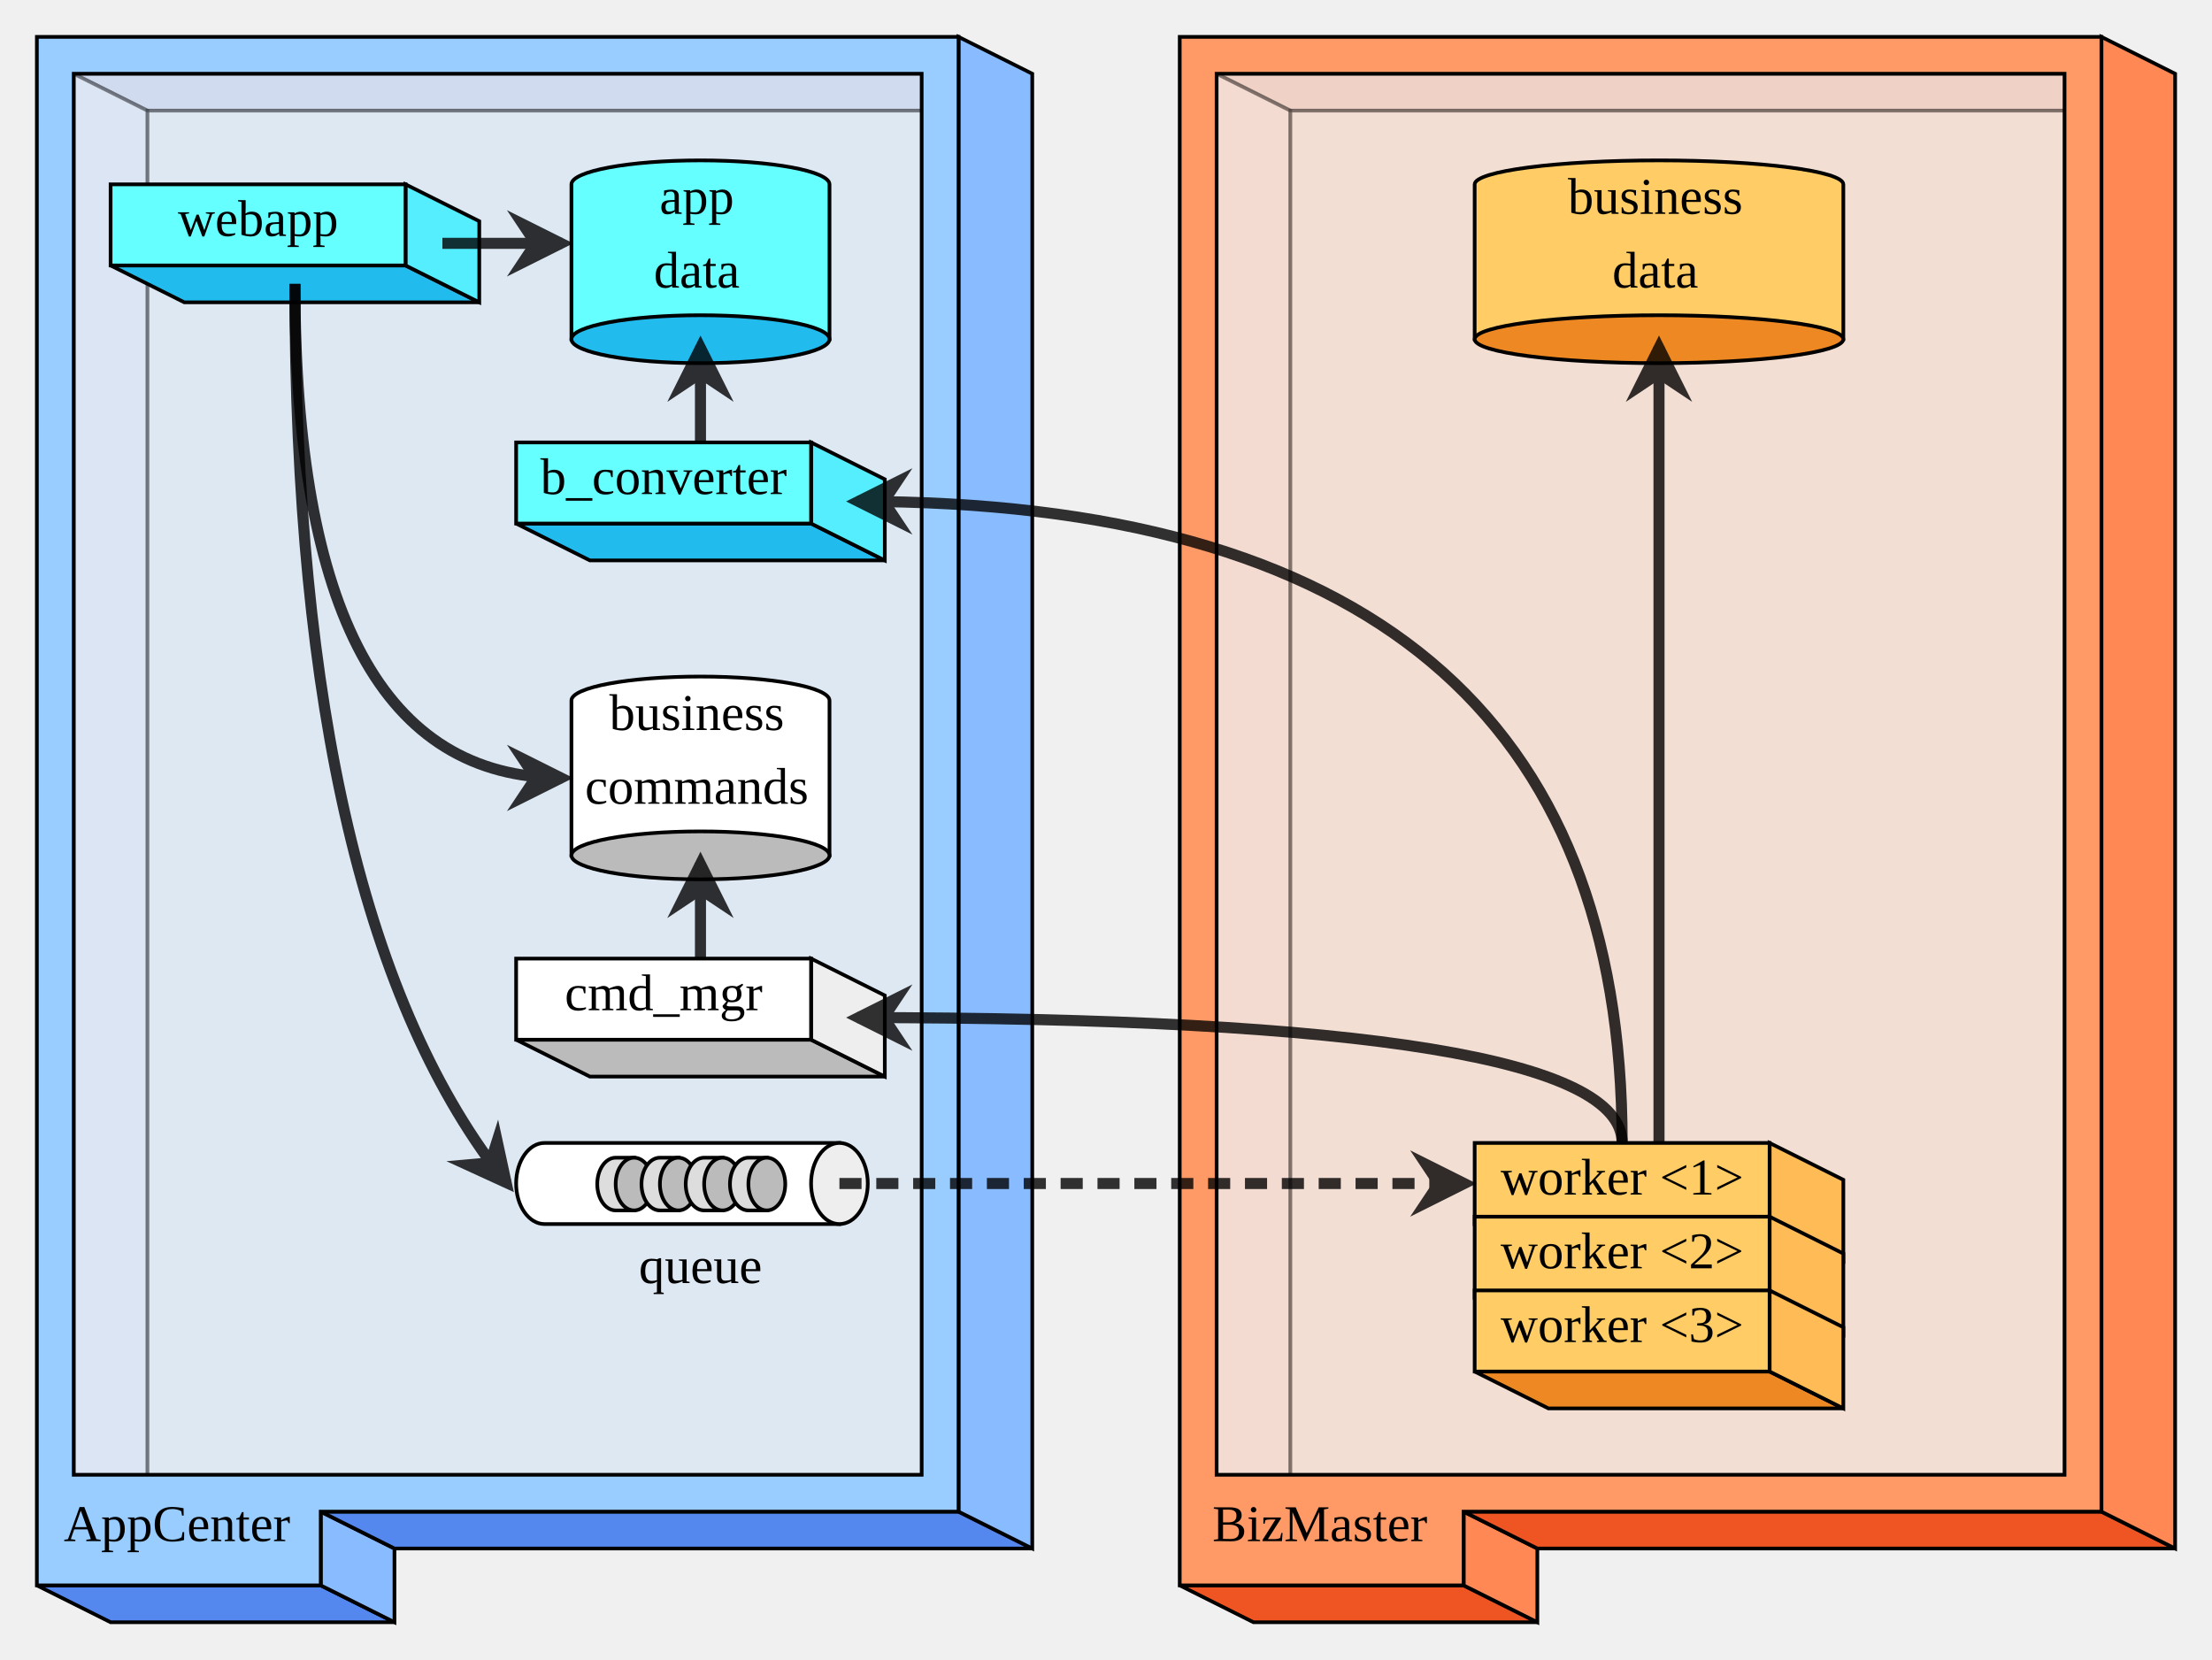
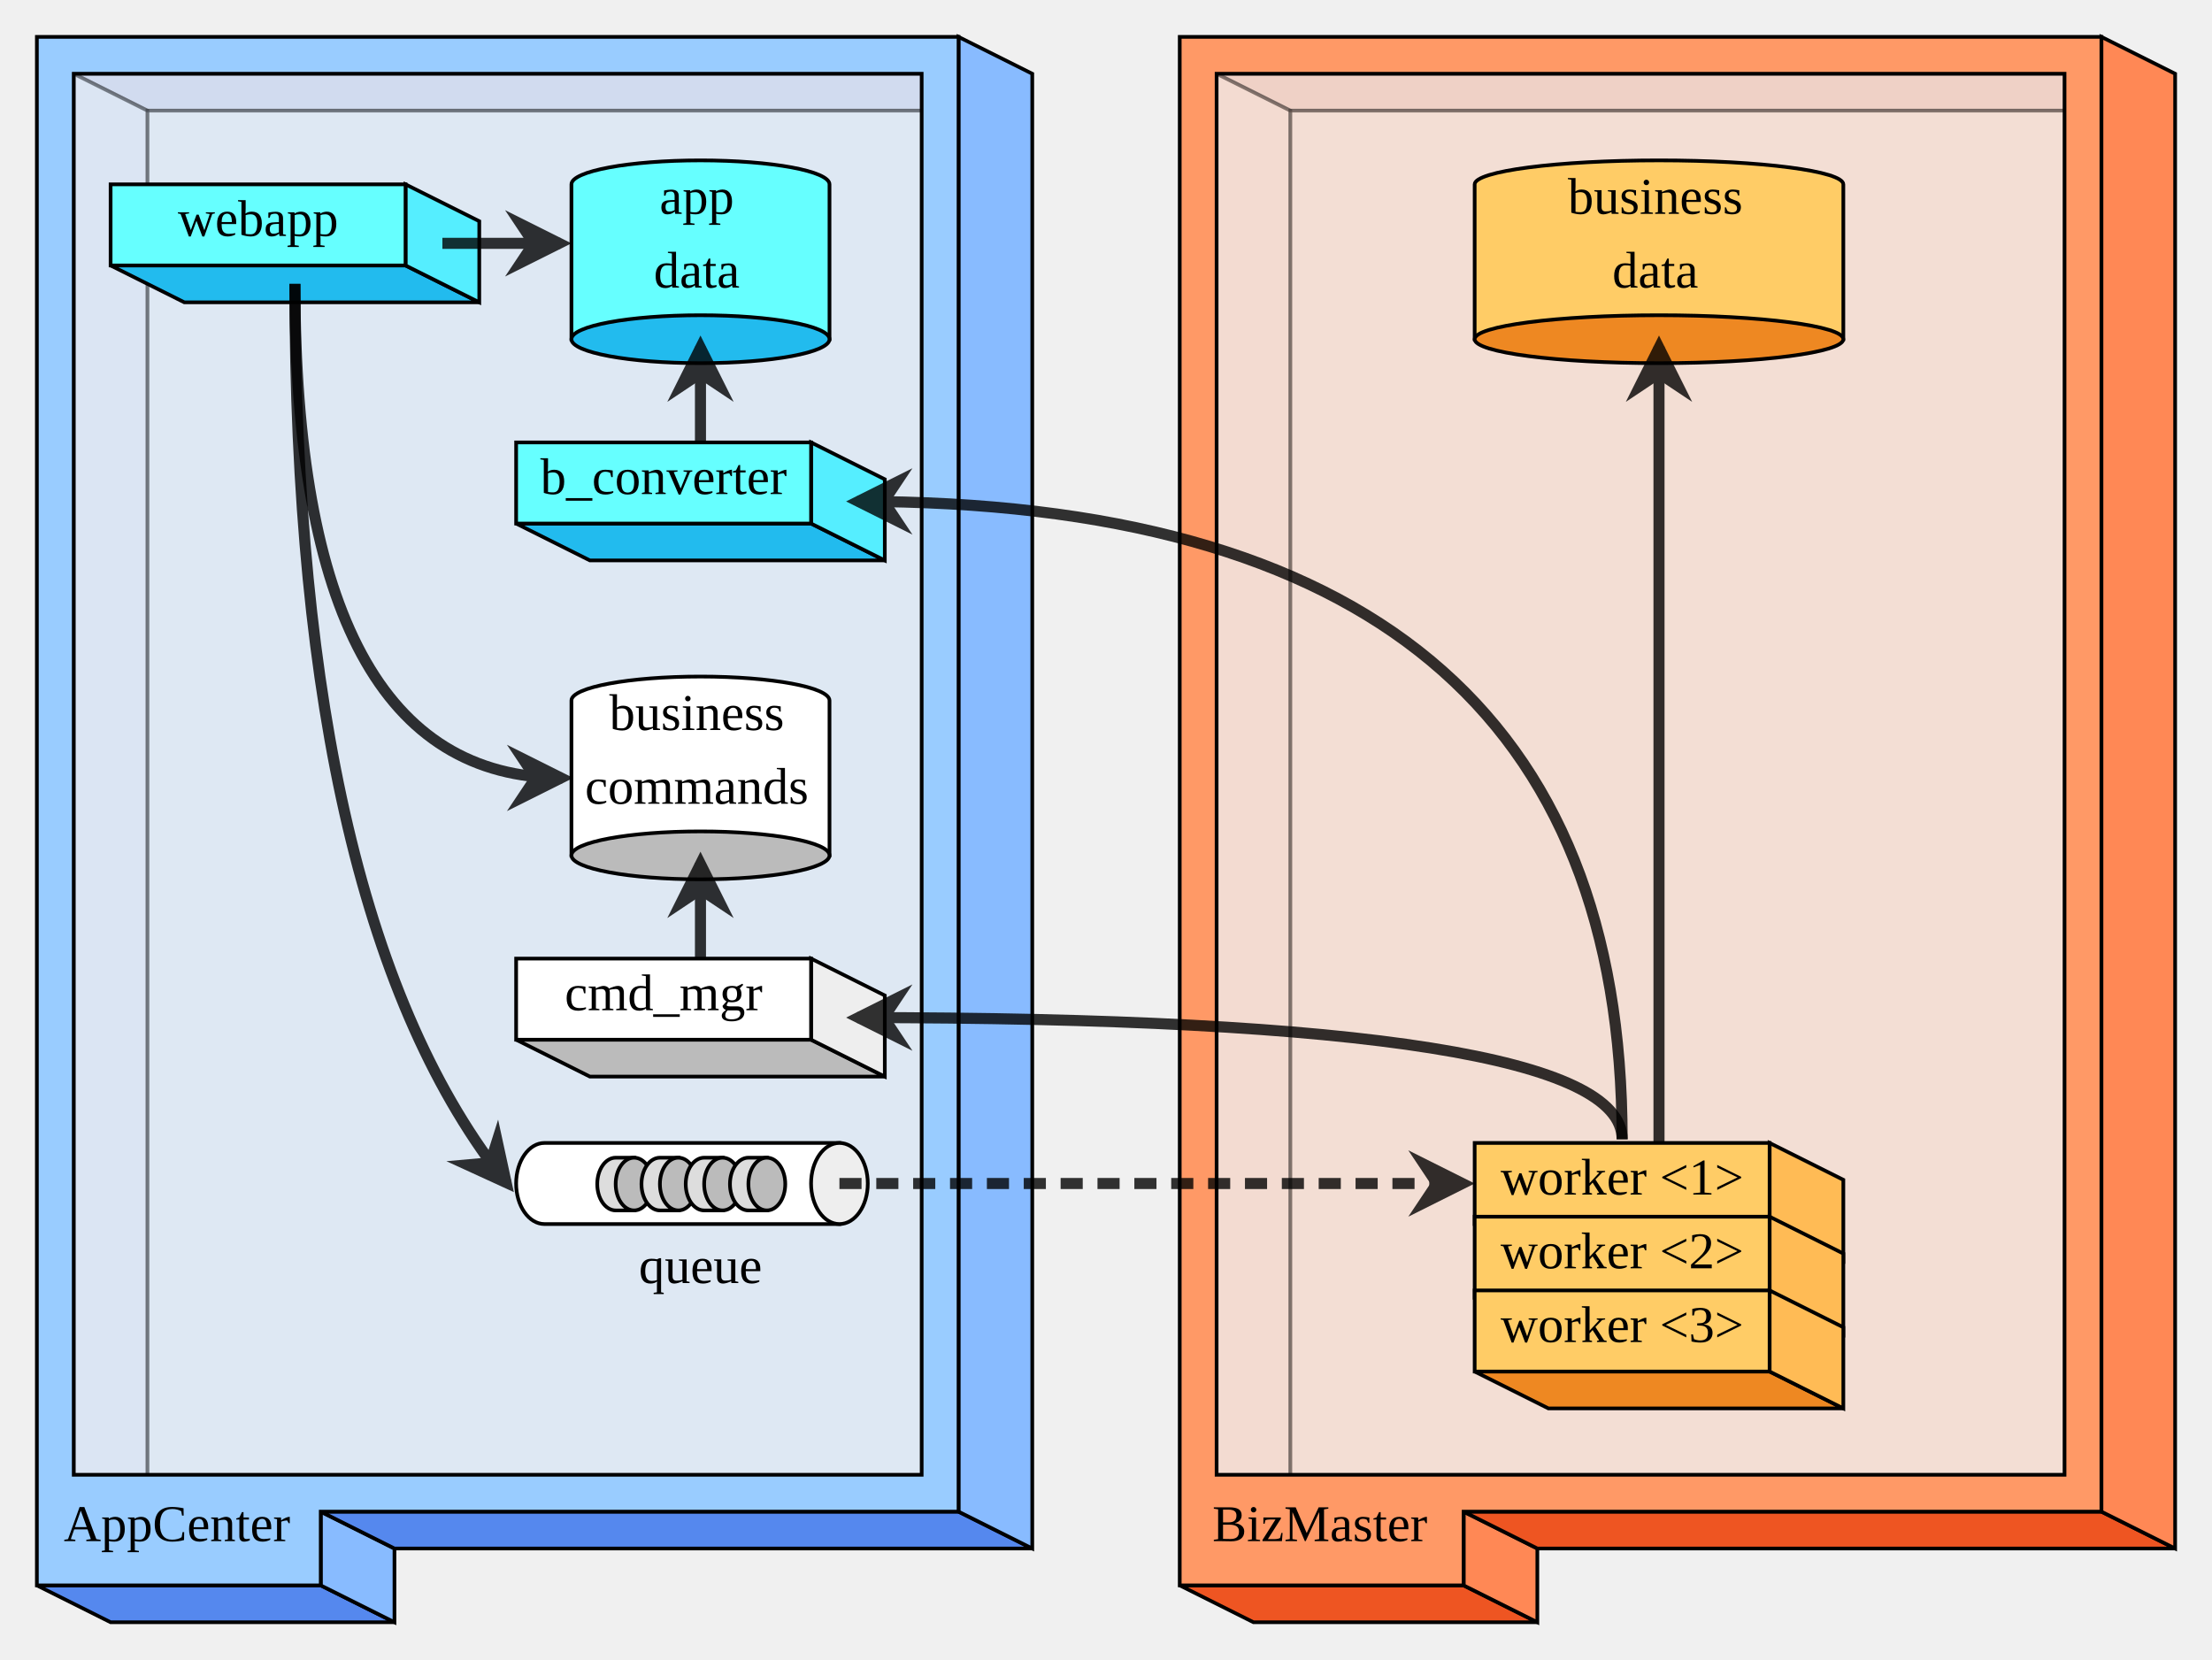
<svg xmlns="http://www.w3.org/2000/svg" width="600" height="450">
-   <marker id="arrow" markerWidth="6" markerHeight="6" viewBox="-3 -3 6 6" refX="2" refY="0" markerUnits="strokeWidth" orient="auto">
+   <marker id="arrow_BLACK" markerWidth="6" markerHeight="6" viewBox="-3 -3 6 6" refX="2" refY="0" markerUnits="strokeWidth" orient="auto">
    <polygon points="-1,0 -3,3 3,0 -3,-3" fill="#000" />
+   </marker>
+   <marker id="arrow_YELLOW" markerWidth="6" markerHeight="6" viewBox="-3 -3 6 6" refX="2" refY="0" markerUnits="strokeWidth" orient="auto">
+     <polygon points="-1,0 -3,3 3,0 -3,-3" fill="#ff0" />
+   </marker>
+   <marker id="arrow_RED" markerWidth="6" markerHeight="6" viewBox="-3 -3 6 6" refX="2" refY="0" markerUnits="strokeWidth" orient="auto">
+     <polygon points="-1,0 -3,3 3,0 -3,-3" fill="#f00" />
+   </marker>
+   <marker id="arrow_GRAY" markerWidth="6" markerHeight="6" viewBox="-3 -3 6 6" refX="2" refY="0" markerUnits="strokeWidth" orient="auto">
+     <polygon points="-1,0 -3,3 3,0 -3,-3" fill="#ccc" />
  </marker>
  <path fill-opacity="0.2" stroke-opacity="0.3" d="M20.0,20.0  h230.0 l20.0,10.0 h-230.0 l-20.0,-10.0 z" fill="#58e" stroke="#000" />
  <path fill-opacity="0.2" stroke-opacity="0.3" d="M20.0,20.0  l20.0,10.0 v380.0 l-20.0,-10.0 v-380.0 z" fill="#8bf" stroke="#000" />
  <path fill-opacity="0.2" stroke-opacity="0.3" d="M40.0,30.0  h230.0 v380.0 h-230.0 v-380.0 z" fill="#9cf" stroke="#000" />
  <path d="M30.0,72.0  h80.0 l20.0,10.0 h-80.0 l-20.0,-10.0 z" fill="#2be" stroke="#000" />
  <path d="M110.0,72.0  v-22.0 l20.0,10.0 v22.0 l-20.0,-10.0 z" fill="#5ef" stroke="#000" />
  <rect fill="#6ff" stroke="#000" x="30.0" y="50.0" width="80.0" height="22.0" />
  <text x="70.0" y="64.0" font-size="14.0" fill="#000" text-anchor="middle">webapp</text>
  <path d="M155.0,92.0  v-42.0 a35.0,6.5,0.0,1,1,70.0,0.0 v42.0 z" fill="#6ff" stroke="#000" />
  <ellipse cx="190.0" cy="92.0" rx="35.0" ry="6.5" fill="#2be" stroke="#000" />
  <text x="189.0" y="58.0" font-size="14.0" fill="#000" text-anchor="middle">app</text>
  <text x="189.0" y="78.0" font-size="14.0" fill="#000" text-anchor="middle">data</text>
  <path d="M140.0,142.0  h80.0 l20.0,10.0 h-80.0 l-20.0,-10.0 z" fill="#2be" stroke="#000" />
  <path d="M220.0,142.0  v-22.0 l20.0,10.0 v22.0 l-20.0,-10.0 z" fill="#5ef" stroke="#000" />
  <rect fill="#6ff" stroke="#000" x="140.0" y="120.0" width="80.0" height="22.0" />
  <text x="180.0" y="134.0" font-size="14.0" fill="#000" text-anchor="middle">b_converter</text>
  <path d="M155.0,232.0  v-42.0 a35.0,6.5,0.0,1,1,70.0,0.0 v42.0 z" fill="#fff" stroke="#000" />
  <ellipse cx="190.0" cy="232.0" rx="35.0" ry="6.5" fill="#bbb" stroke="#000" />
  <text x="189.0" y="198.0" font-size="14.0" fill="#000" text-anchor="middle">business</text>
  <text x="189.0" y="218.0" font-size="14.0" fill="#000" text-anchor="middle">commands</text>
  <path d="M140.0,282.0  h80.0 l20.0,10.0 h-80.0 l-20.0,-10.0 z" fill="#bbb" stroke="#000" />
  <path d="M220.0,282.0  v-22.0 l20.0,10.0 v22.0 l-20.0,-10.0 z" fill="#eee" stroke="#000" />
  <rect fill="#fff" stroke="#000" x="140.0" y="260.0" width="80.0" height="22.0" />
  <text x="180.0" y="274.0" font-size="14.0" fill="#000" text-anchor="middle">cmd_mgr</text>
  <path d="M227.692,310.0  h-80.0 a7.692,11.0,0.0,0,0,0.0,22.0 h80.0 z" fill="#fff" stroke="#000" />
  <ellipse cx="227.692" cy="321.0" rx="7.692" ry="11.0" fill="#eee" stroke="#000" />
  <path d="M172.0,314.0  h-5.0 a5.0,7.15,0.0,0,0,0.0,14.3 h5.0 z" fill="#ddd" stroke="#000" />
  <ellipse cx="172.0" cy="321.15" rx="5.0" ry="7.15" fill="#bbb" stroke="#000" />
  <path d="M184.0,314.0  h-5.0 a5.0,7.15,0.0,0,0,0.0,14.3 h5.0 z" fill="#ddd" stroke="#000" />
  <ellipse cx="184.0" cy="321.15" rx="5.0" ry="7.15" fill="#bbb" stroke="#000" />
  <path d="M196.0,314.0  h-5.0 a5.0,7.15,0.0,0,0,0.0,14.3 h5.0 z" fill="#ddd" stroke="#000" />
  <ellipse cx="196.0" cy="321.15" rx="5.0" ry="7.15" fill="#bbb" stroke="#000" />
  <path d="M208.0,314.0  h-5.0 a5.0,7.15,0.0,0,0,0.0,14.3 h5.0 z" fill="#ddd" stroke="#000" />
  <ellipse cx="208.0" cy="321.15" rx="5.0" ry="7.15" fill="#bbb" stroke="#000" />
  <text x="190.0" y="348.0" font-size="14.0" fill="#000" text-anchor="middle">queue</text>
  <path d="M10.0,430.0  h77.0 l20.0,10.0 h-77.0 l-20.0,-10.0 z" fill="#58e" stroke="#000" />
  <path d="M87.0,430.0  v-20.0 l20.0,10.0 v20.0 l-20.0,-10.0 z" fill="#8bf" stroke="#000" />
  <path d="M87.0,410.0  h173.0 l20.0,10.0 h-173.0 l-20.0,-10.0 z" fill="#58e" stroke="#000" />
  <path d="M260.0,410.0  v-400.0 l20.0,10.0 v400.0 l-20.0,-10.0 z" fill="#8bf" stroke="#000" />
  <path fill-rule="evenodd" d="M10.0,10.0  h250.0 v400.0 h-173.0 v20.0 h-77.0 v-420.0 z  m10.0,10.0 v380.0 h230.0 v-380.0 h-230.0 z" fill="#9cf" stroke="#000" />
  <text x="48.0" y="418.0" font-size="14.0" fill="#000" text-anchor="middle">AppCenter</text>
  <path fill-opacity="0.2" stroke-opacity="0.3" d="M330.0,20.0  h230.0 l20.0,10.0 h-230.0 l-20.0,-10.0 z" fill="#e52" stroke="#000" />
  <path fill-opacity="0.2" stroke-opacity="0.3" d="M330.0,20.0  l20.0,10.0 v380.0 l-20.0,-10.0 v-380.0 z" fill="#f85" stroke="#000" />
  <path fill-opacity="0.2" stroke-opacity="0.3" d="M350.0,30.0  h230.0 v380.0 h-230.0 v-380.0 z" fill="#f96" stroke="#000" />
  <path d="M400.0,332.0  h80.0 l20.0,10.0 h-80.0 l-20.0,-10.0 z" fill="#e82" stroke="#000" />
  <path d="M480.0,332.0  v-22.0 l20.0,10.0 v22.0 l-20.0,-10.0 z" fill="#fb5" stroke="#000" />
  <rect fill="#fc6" stroke="#000" x="400.0" y="310.0" width="80.0" height="22.0" />
  <text x="440.0" y="324.0" font-size="14.0" fill="#000" text-anchor="middle">worker &lt;1&gt;</text>
  <path d="M400.0,352.0  h80.0 l20.0,10.0 h-80.0 l-20.0,-10.0 z" fill="#e82" stroke="#000" />
  <path d="M480.0,352.0  v-22.0 l20.0,10.0 v22.0 l-20.0,-10.0 z" fill="#fb5" stroke="#000" />
  <rect fill="#fc6" stroke="#000" x="400.0" y="330.0" width="80.0" height="22.0" />
  <text x="440.0" y="344.0" font-size="14.0" fill="#000" text-anchor="middle">worker &lt;2&gt;</text>
  <path d="M400.0,372.0  h80.0 l20.0,10.0 h-80.0 l-20.0,-10.0 z" fill="#e82" stroke="#000" />
  <path d="M480.0,372.0  v-22.0 l20.0,10.0 v22.0 l-20.0,-10.0 z" fill="#fb5" stroke="#000" />
  <rect fill="#fc6" stroke="#000" x="400.0" y="350.0" width="80.0" height="22.0" />
  <text x="440.0" y="364.0" font-size="14.0" fill="#000" text-anchor="middle">worker &lt;3&gt;</text>
  <path d="M400.0,92.0  v-42.0 a50.0,6.5,0.0,1,1,100.0,0.0 v42.0 z" fill="#fc6" stroke="#000" />
  <ellipse cx="450.0" cy="92.0" rx="50.0" ry="6.5" fill="#e82" stroke="#000" />
  <text x="449.0" y="58.0" font-size="14.0" fill="#000" text-anchor="middle">business</text>
  <text x="449.0" y="78.0" font-size="14.0" fill="#000" text-anchor="middle">data</text>
  <path d="M320.0,430.0  h77.0 l20.0,10.0 h-77.0 l-20.0,-10.0 z" fill="#e52" stroke="#000" />
  <path d="M397.0,430.0  v-20.0 l20.0,10.0 v20.0 l-20.0,-10.0 z" fill="#f85" stroke="#000" />
  <path d="M397.0,410.0  h173.0 l20.0,10.0 h-173.0 l-20.0,-10.0 z" fill="#e52" stroke="#000" />
  <path d="M570.0,410.0  v-400.0 l20.0,10.0 v400.0 l-20.0,-10.0 z" fill="#f85" stroke="#000" />
  <path fill-rule="evenodd" d="M320.0,10.0  h250.0 v400.0 h-173.0 v20.0 h-77.0 v-420.0 z  m10.0,10.0 v380.0 h230.0 v-380.0 h-230.0 z" fill="#f96" stroke="#000" />
  <text x="358.0" y="418.0" font-size="14.0" fill="#000" text-anchor="middle">BizMaster</text>
-   <path stroke="#000" opacity="0.8" stroke-width="3.0" fill="none" d="M120.0,66.0  l32.5,0.0" marker-end="url(#arrow)" />
-   <path stroke="#000" opacity="0.8" stroke-width="3.0" fill="none" d="M80.0,77.0  q0.0,134.0 72.5,134.0" marker-end="url(#arrow)" />
-   <path stroke="#000" opacity="0.8" stroke-width="3.0" fill="none" d="M190.0,120.0  l0.0,-26.0" marker-end="url(#arrow)" />
-   <path stroke="#000" opacity="0.8" stroke-width="3.0" fill="none" d="M190.0,260.0  l0.0,-26.0" marker-end="url(#arrow)" />
-   <path stroke="#000" opacity="0.8" stroke-width="3.0" fill="none" d="M80.0,77.0  q0.0,172.5 57.5,244.0" marker-end="url(#arrow)" />
-   <path stroke="#000" opacity="0.8" stroke-width="3.0" fill="none" stroke-dasharray="6,4" d="M227.692,321.0  l169.808,0.0" marker-end="url(#arrow)" />
-   <path stroke="#000" opacity="0.8" stroke-width="3.0" fill="none" d="M440.0,310.0  q0.0,-174.0 -207.5,-174.0" marker-end="url(#arrow)" />
-   <path stroke="#000" opacity="0.8" stroke-width="3.0" fill="none" d="M440.0,310.0  q0.0,-34.0 -207.5,-34.0" marker-end="url(#arrow)" />
-   <path stroke="#000" opacity="0.8" stroke-width="3.0" fill="none" d="M450.0,310.0  l0.0,-216.0" marker-end="url(#arrow)" />
+   <path stroke="#000" opacity="0.8" stroke-width="3.0" fill="none" d="M120.0,66.0  l32.0,0.0" marker-end="url(#arrow_BLACK)" />
+   <path stroke="#000" opacity="0.8" stroke-width="3.0" fill="none" d="M80.0,77.0  q0.0,134.0 72.5,134.0" marker-end="url(#arrow_BLACK)" />
+   <path stroke="#000" opacity="0.8" stroke-width="3.0" fill="none" d="M190.0,120.0  l0.0,-26.0" marker-end="url(#arrow_BLACK)" />
+   <path stroke="#000" opacity="0.8" stroke-width="3.0" fill="none" d="M190.0,260.0  l0.0,-26.0" marker-end="url(#arrow_BLACK)" />
+   <path stroke="#000" opacity="0.8" stroke-width="3.0" fill="none" d="M80.0,77.0  q0.0,172.5 57.5,244.0" marker-end="url(#arrow_BLACK)" />
+   <path stroke="#000" opacity="0.8" stroke-width="3.0" fill="none" stroke-dasharray="6,4" d="M227.692,321.0  l169.308,0.0" marker-end="url(#arrow_BLACK)" />
+   <path stroke="#000" opacity="0.8" stroke-width="3.0" fill="none" d="M440.0,309.0  q0.0,-173.0 -207.5,-173.0" marker-end="url(#arrow_BLACK)" />
+   <path stroke="#000" opacity="0.8" stroke-width="3.0" fill="none" d="M440.0,309.0  q0.0,-33.0 -207.5,-33.0" marker-end="url(#arrow_BLACK)" />
+   <path stroke="#000" opacity="0.8" stroke-width="3.0" fill="none" d="M450.0,310.0  l0.0,-216.0" marker-end="url(#arrow_BLACK)" />
</svg>
